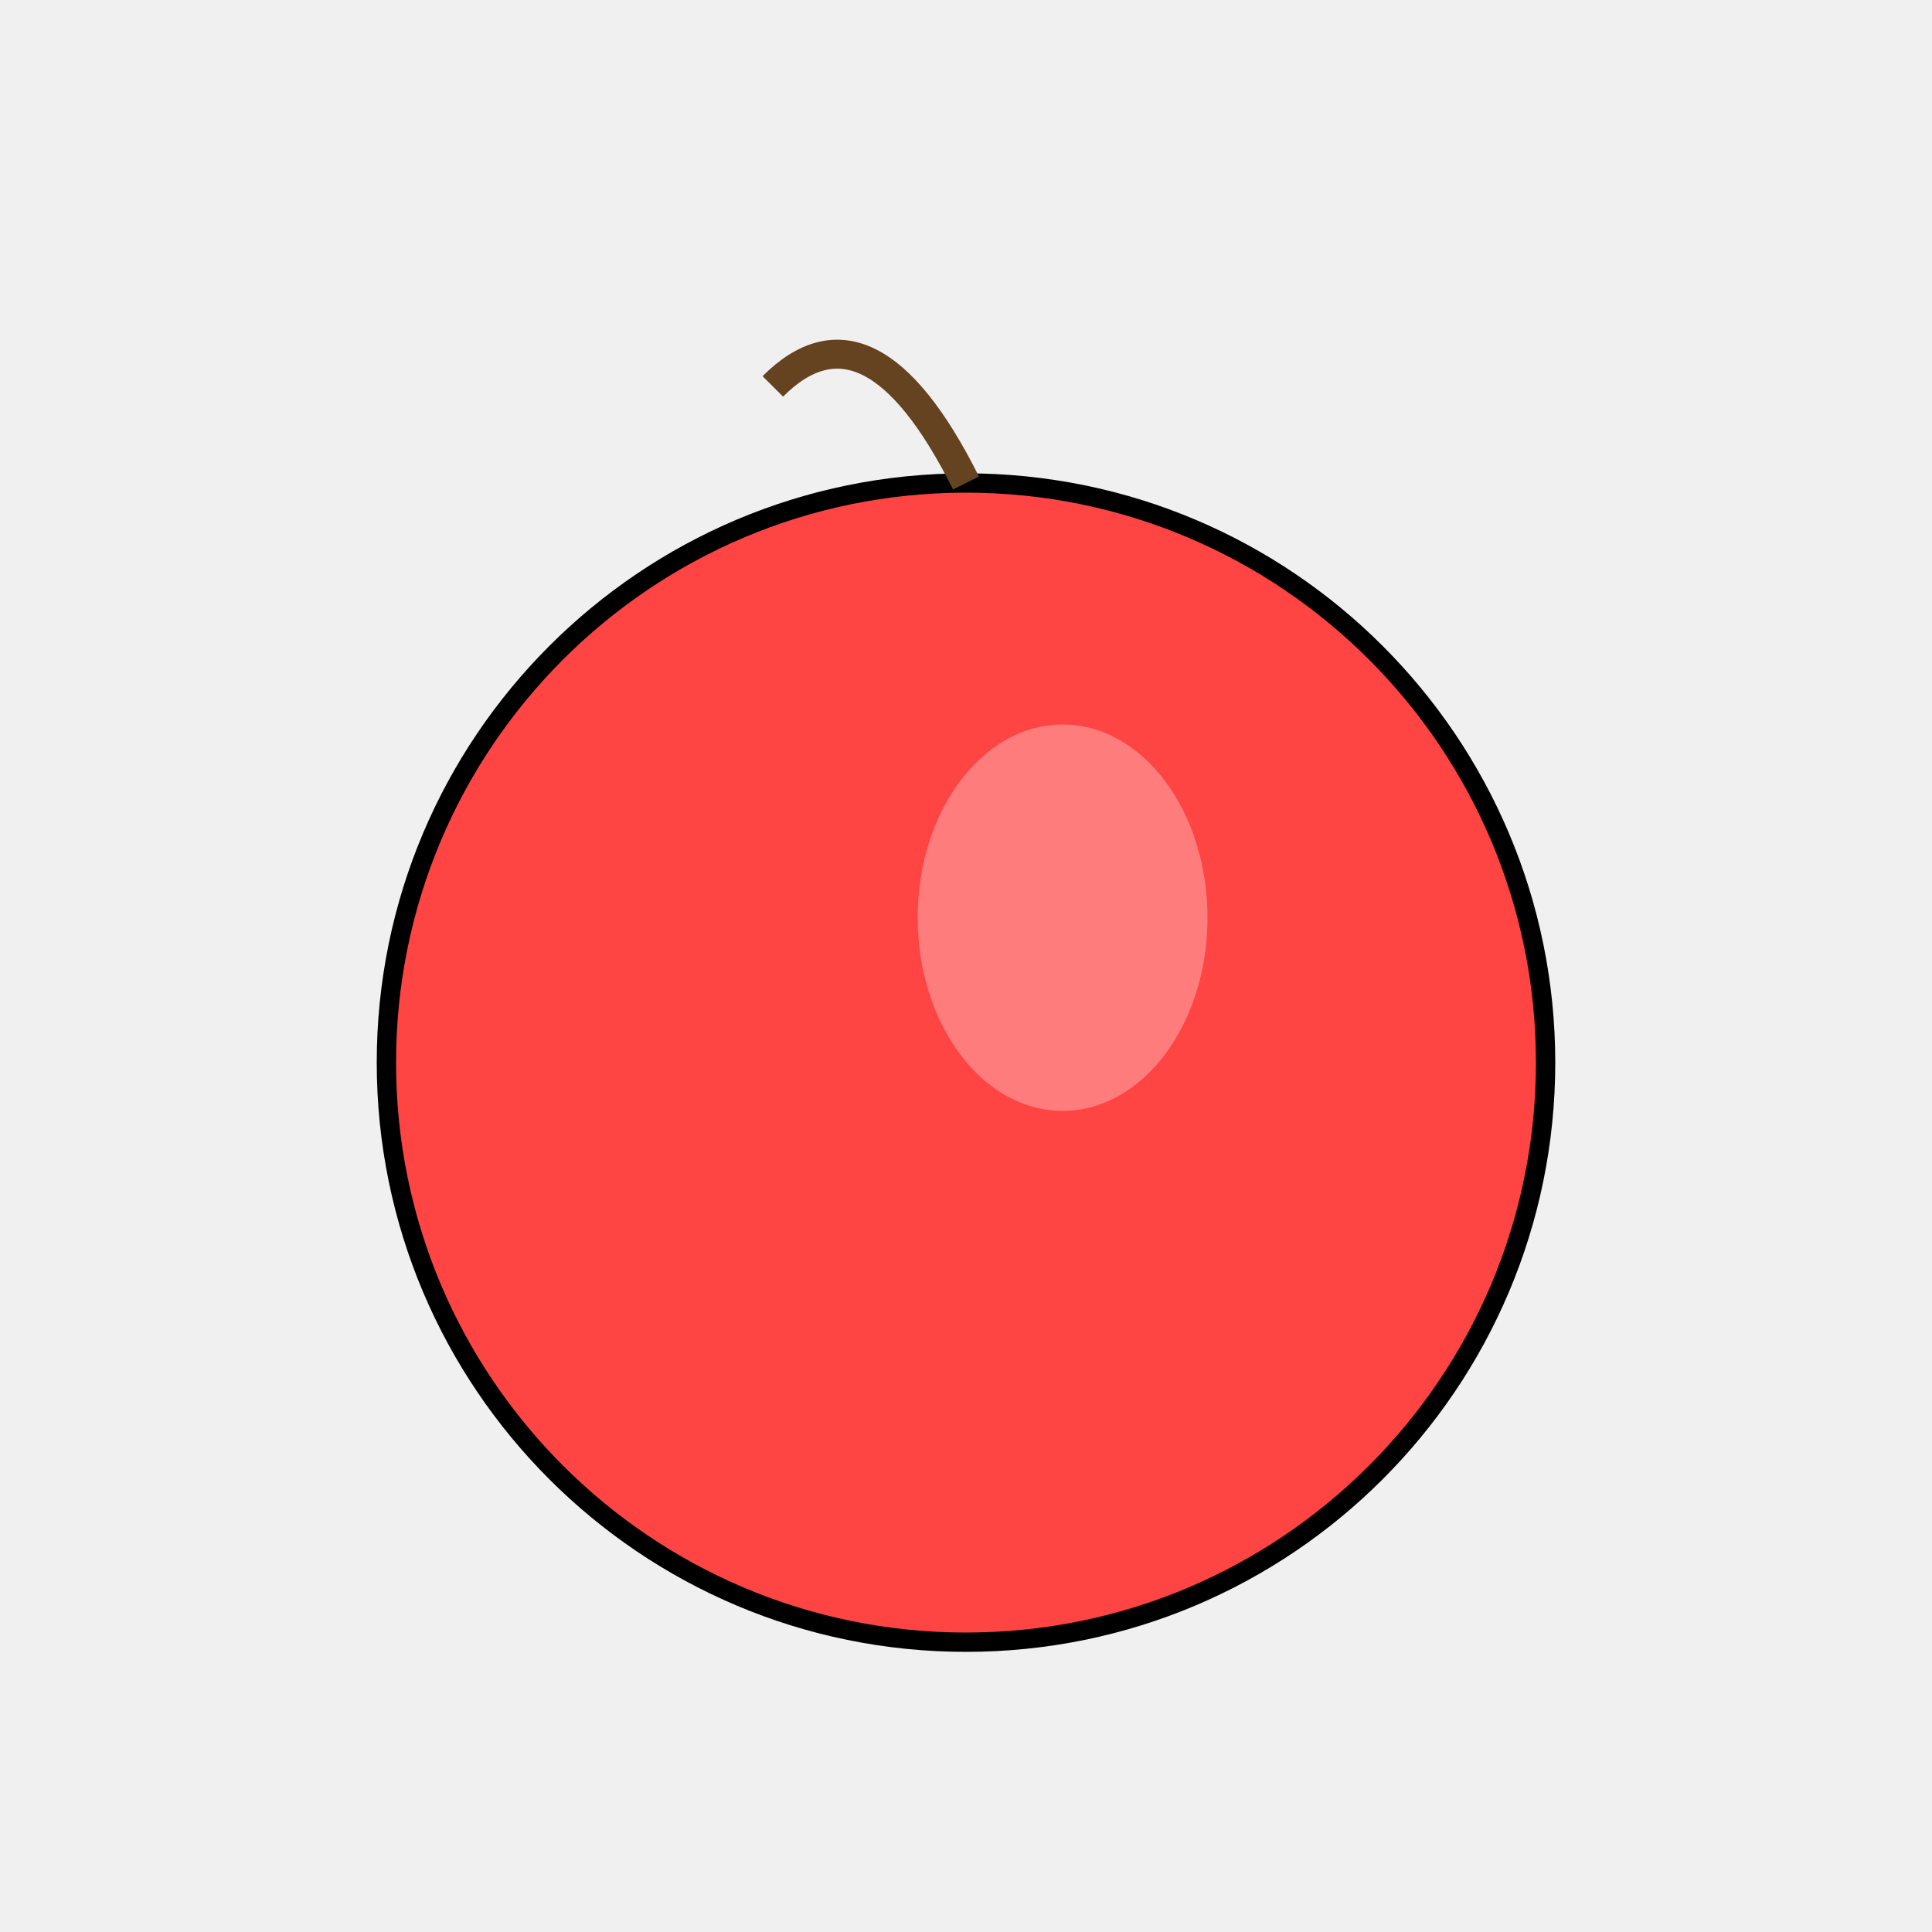
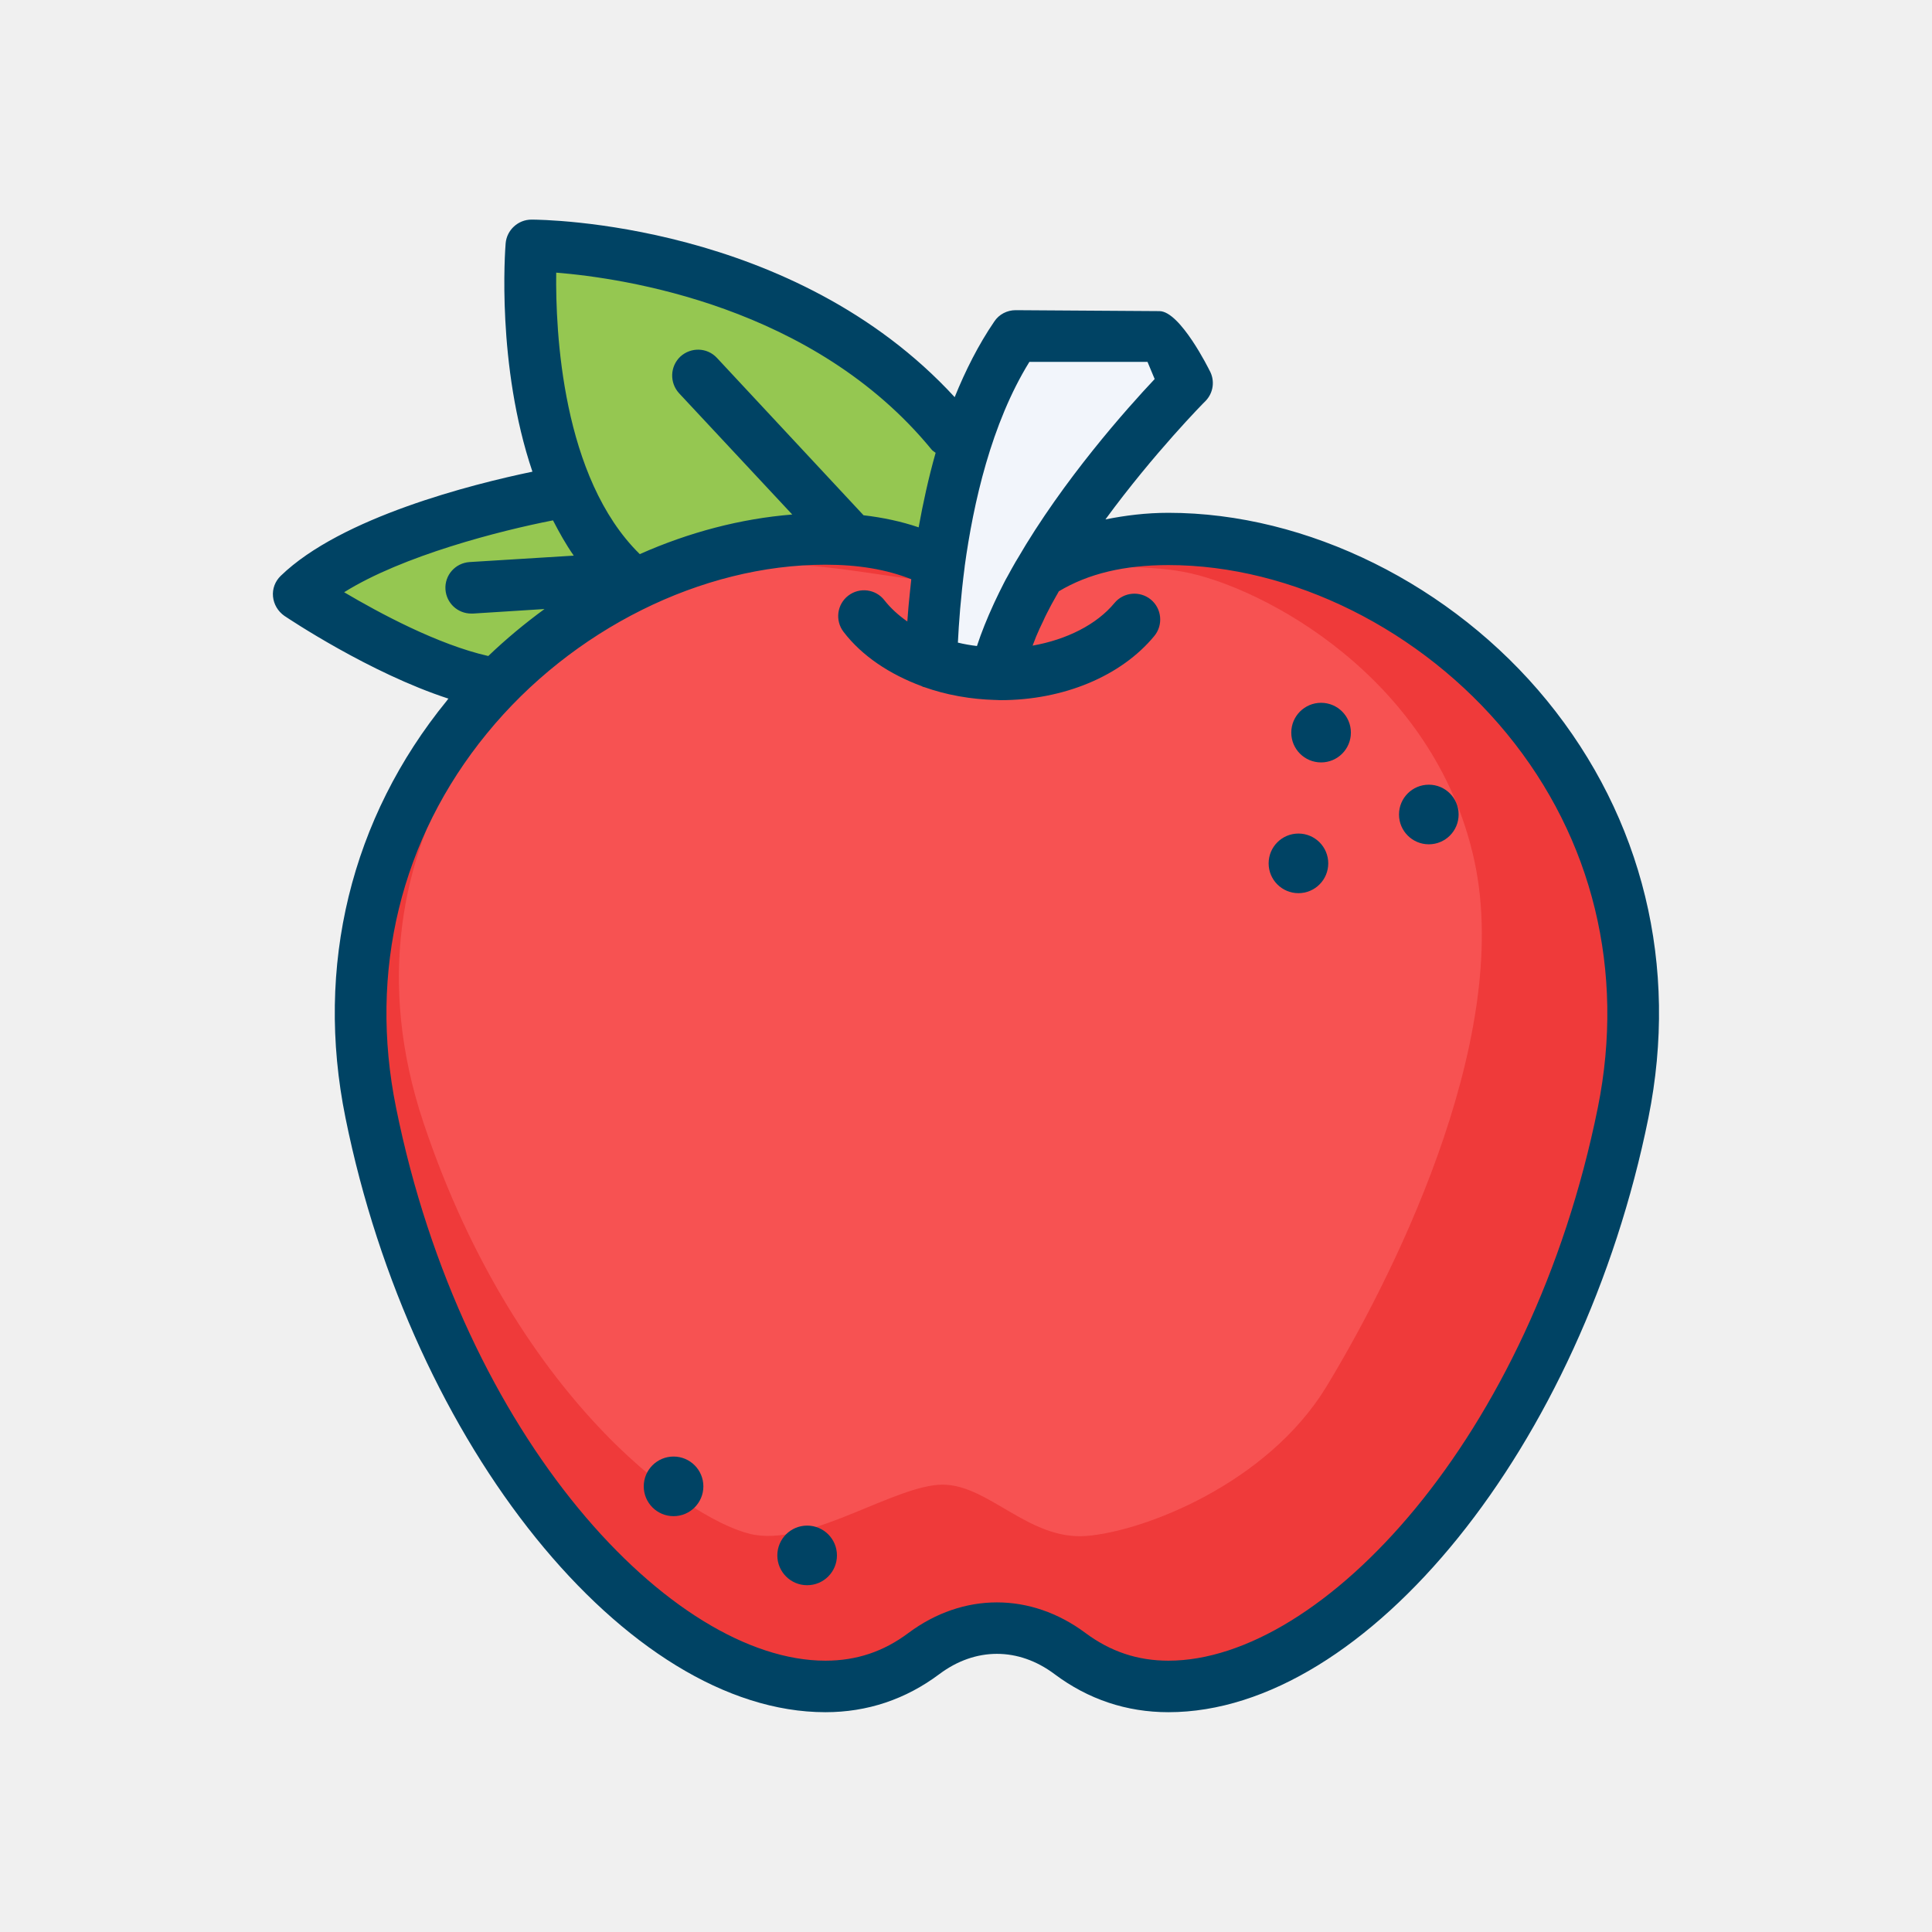
- <svg xmlns="http://www.w3.org/2000/svg" viewBox="0 0 200 200" width="200" height="200">
-   <circle cx="100" cy="110" r="60" fill="#ff4444" stroke="#000" stroke-width="2" />
-   <path d="M 100 50 Q 90 30 80 40" stroke="#654321" stroke-width="3" fill="none" />
-   <ellipse cx="110" cy="95" rx="15" ry="20" fill="#fff" opacity="0.3" />
+ <svg xmlns="http://www.w3.org/2000/svg" width="800px" height="800px" viewBox="0 0 1024 1024" class="icon" version="1.1">
+   <path d="M283.9 136.9l10.9 119.9-131.3 55 86.2 50.2 91.5-54.8 89.6-24.4 65.1 13.5 16.1-66.1s-51.8-57.5-116.7-80.3-111.4-13-111.4-13z" fill="#95C751" />
+   <path d="M341.2 307.2C273 335 145.4 459.5 204.8 637.1S376.3 888.6 412 894c35.7 5.4 87.6-31.5 116.4-31.5s53.8 34.7 89.5 32 112.8-32.5 149.7-93 117.1-213.9 92.2-328.1c-24.9-114.2-132.3-170.6-181.1-179.8s-132.3 6.3-156.2 5.6c-23.9-0.7-84.6-15.3-116.1-8.5-31.4 6.7-65.2 16.5-65.2 16.5z" fill="#F75252" />
+   <path d="M861.2 471.3c-24.9-114.2-132.3-170.6-181.1-179.8-48.8-9.2-132.3 6.3-156.2 5.6s-84.6-15.3-116.1-8.5c-31.5 6.7-65.2 16.5-65.2 16.5-68.2 27.7-195.9 152.2-136.4 329.9s171.5 251.4 207.1 256.9c35.7 5.4 87.6-31.5 116.4-31.5s53.8 34.7 89.5 32c35.8-2.7 112.8-32.5 149.7-93 37-60.5 117.2-213.9 92.3-328.1zM703 735c-31.4 51.5-96.8 76.7-127.3 79.1-30.4 2.3-51.7-27.2-76.1-27.2-24.5 0-68.7 31.4-99 26.7-30.3-4.6-125.5-67.3-176.1-218.4-50.6-151.1 57.9-257 115.9-280.6 0 0 28.7-8.3 55.5-14 26.7-5.7 78.4 6.6 98.7 7.3 20.3 0.6 91.3-12.6 132.8-4.8 41.5 7.8 132.8 55.8 154 152.9 21.2 97.1-47.1 227.5-78.4 279z" fill="#EF3A3A" />
+   <path d="M499.7 350.6s14.7-115.5 27.3-140.7 23.1-33.4 23.1-33.4l69.1 4.1 8.9 26s-70.8 85.1-81.3 105.2-13.8 44.5-13.8 44.5l-33.3-5.7z" fill="#F2F5FB" />
+   <path d="M819.9 371.3c-50.2-61.4-127.1-99.5-200.6-99.5-11.9 0-22.9 1.4-33.4 3.5 25.7-35.1 52.4-62.2 52.9-62.6 4.4-4.4 5.3-11.1 2.2-16.5 0 0-15.4-31.3-26.5-31.3l-76.2-0.5c-4.5 0-8.8 2.2-11.3 6-8.4 12.3-15.3 26-21 40.1-85.4-92.9-218.4-94.1-224.3-94.1-7.1 0-13.1 5.5-13.7 12.6-0.3 3.7-4.9 64.5 14.2 121-31.8 6.6-101.3 24.1-133.4 55.2-3 2.9-4.5 6.9-4.1 11 0.4 4.1 2.6 7.8 6 10.2 2.1 1.4 45.2 30.3 87 43.9-0.3 0.3-0.6 0.6-0.8 1-50.9 62.3-70.1 140.8-53.8 221.1 35.1 173.8 149.2 315.1 254.4 315.1 22.2 0 42.5-6.8 60.4-20.2 19.1-14.3 41.9-14.3 61 0 17.9 13.4 38.2 20.2 60.4 20.2 105.2 0 219.3-141.4 254.4-315.1 16.2-80.3-2.9-158.8-53.8-221.1zM545.6 191.8h62.6l3.8 9.1c-14.8 15.7-48.5 53.5-72.8 95.4 0 0.1-0.1 0.1-0.1 0.1-0.2 0.4-0.4 0.8-0.7 1.2-1.5 2.6-2.9 5.1-4.3 7.7-0.7 1.2-1.4 2.5-2 3.7-1.7 3.3-3.3 6.6-4.9 10-0.2 0.4-0.4 0.9-0.6 1.3-3.4 7.4-6.4 14.8-8.8 22.1-3.4-0.4-6.8-1-10.1-1.8 0.5-10.1 1.5-24.1 3.6-40.2v-0.2c4.6-33.6 14.1-75.7 34.3-108.4z m-250.8-47.3c35.8 2.9 136.5 17.6 198.9 93.7 0.6 0.8 1.5 1.2 2.2 1.8-3.8 13.4-6.7 26.8-9 39.5-9.1-3.1-18.9-5.2-29.2-6.4L380 189.7c-5.2-5.6-13.8-5.8-19.4-0.7-5.5 5.2-5.8 13.8-0.7 19.4l60 64.3c-27.3 2.2-54.7 9.4-80.8 21-41.3-40.5-44.7-118.1-44.3-149.2z m-1.7 131.3c3.3 6.4 6.8 12.7 11 18.7l-55.2 3.4c-7.6 0.5-13.3 7-12.8 14.5 0.5 7.3 6.5 12.8 13.7 12.8h0.9l37.9-2.4c-10.4 7.6-20.4 15.9-29.8 24.9-26.6-6-57.8-22.8-76.4-33.8 31-19.4 82.5-32.6 110.7-38.1zM846.9 587c-35.4 175.4-146.3 293.2-227.6 293.2-16.3 0-30.7-4.8-44-14.7-14.5-10.8-30.7-16.2-46.9-16.2s-32.4 5.4-46.9 16.2c-13.2 9.9-27.6 14.7-44 14.7-81.3 0-192.2-117.8-227.6-293.2-14.6-72.1 2.5-142.5 48.2-198.3 45.1-55.2 113.9-89.4 179.4-89.4 17.4 0 32.4 2.5 45.5 7.7 0 0.3-0.1 0.6-0.1 1-0.5 4.4-0.9 8.7-1.3 12.7 0 0.4-0.1 0.7-0.1 1.1-0.2 2.6-0.4 5.2-0.6 7.6-4.7-3.3-8.8-7-12.1-11.2-4.6-6-13.2-7.1-19.2-2.5s-7.1 13.2-2.5 19.2c9.7 12.7 24.4 22.5 41.5 28.8 0.2 0.1 0.3 0.2 0.5 0.3 0.2 0.1 0.5 0.1 0.8 0.2 5.7 2 11.6 3.6 17.7 4.7 0.4 0.1 0.7 0.1 1.1 0.2 6.1 1.1 12.4 1.7 18.8 1.9h0.4c0.8 0 1.6 0.1 2.4 0.1 33.4 0 63.9-12.7 81.5-34 4.8-5.8 4-14.5-1.8-19.3-5.8-4.8-14.5-4-19.3 1.8-9.4 11.4-25.3 19.4-43.4 22.6 0.6-1.6 1.2-3.2 1.9-4.9 1.1-2.7 2.4-5.4 3.7-8.1 0.6-1.3 1.2-2.7 1.9-4 1.5-3 3.2-6.2 5-9.3 0.5-0.8 0.9-1.6 1.4-2.5 15.7-9.4 34.7-13.9 58.1-13.9 65.5 0 134.2 34.3 179.4 89.4 45.6 55.6 62.7 126 48.2 198.1z" fill="#004364" />
+   <path d="M700.2 388.3m-15.8 0a15.8 15.8 0 1 0 31.6 0 15.8 15.8 0 1 0-31.6 0Z" fill="#004364" />
+   <path d="M757.3 431.7m-15.8 0a15.8 15.8 0 1 0 31.6 0 15.8 15.8 0 1 0-31.6 0Z" fill="#004364" />
+   <path d="M688.2 457.6m-15.8 0a15.8 15.8 0 1 0 31.6 0 15.8 15.8 0 1 0-31.6 0Z" fill="#004364" />
+   <path d="M427.8 824.4m-15.8 0a15.8 15.8 0 1 0 31.6 0 15.8 15.8 0 1 0-31.6 0Z" fill="#004364" />
+   <path d="M357 787.8m-15.8 0a15.8 15.8 0 1 0 31.6 0 15.8 15.8 0 1 0-31.6 0Z" fill="#004364" />
</svg>
